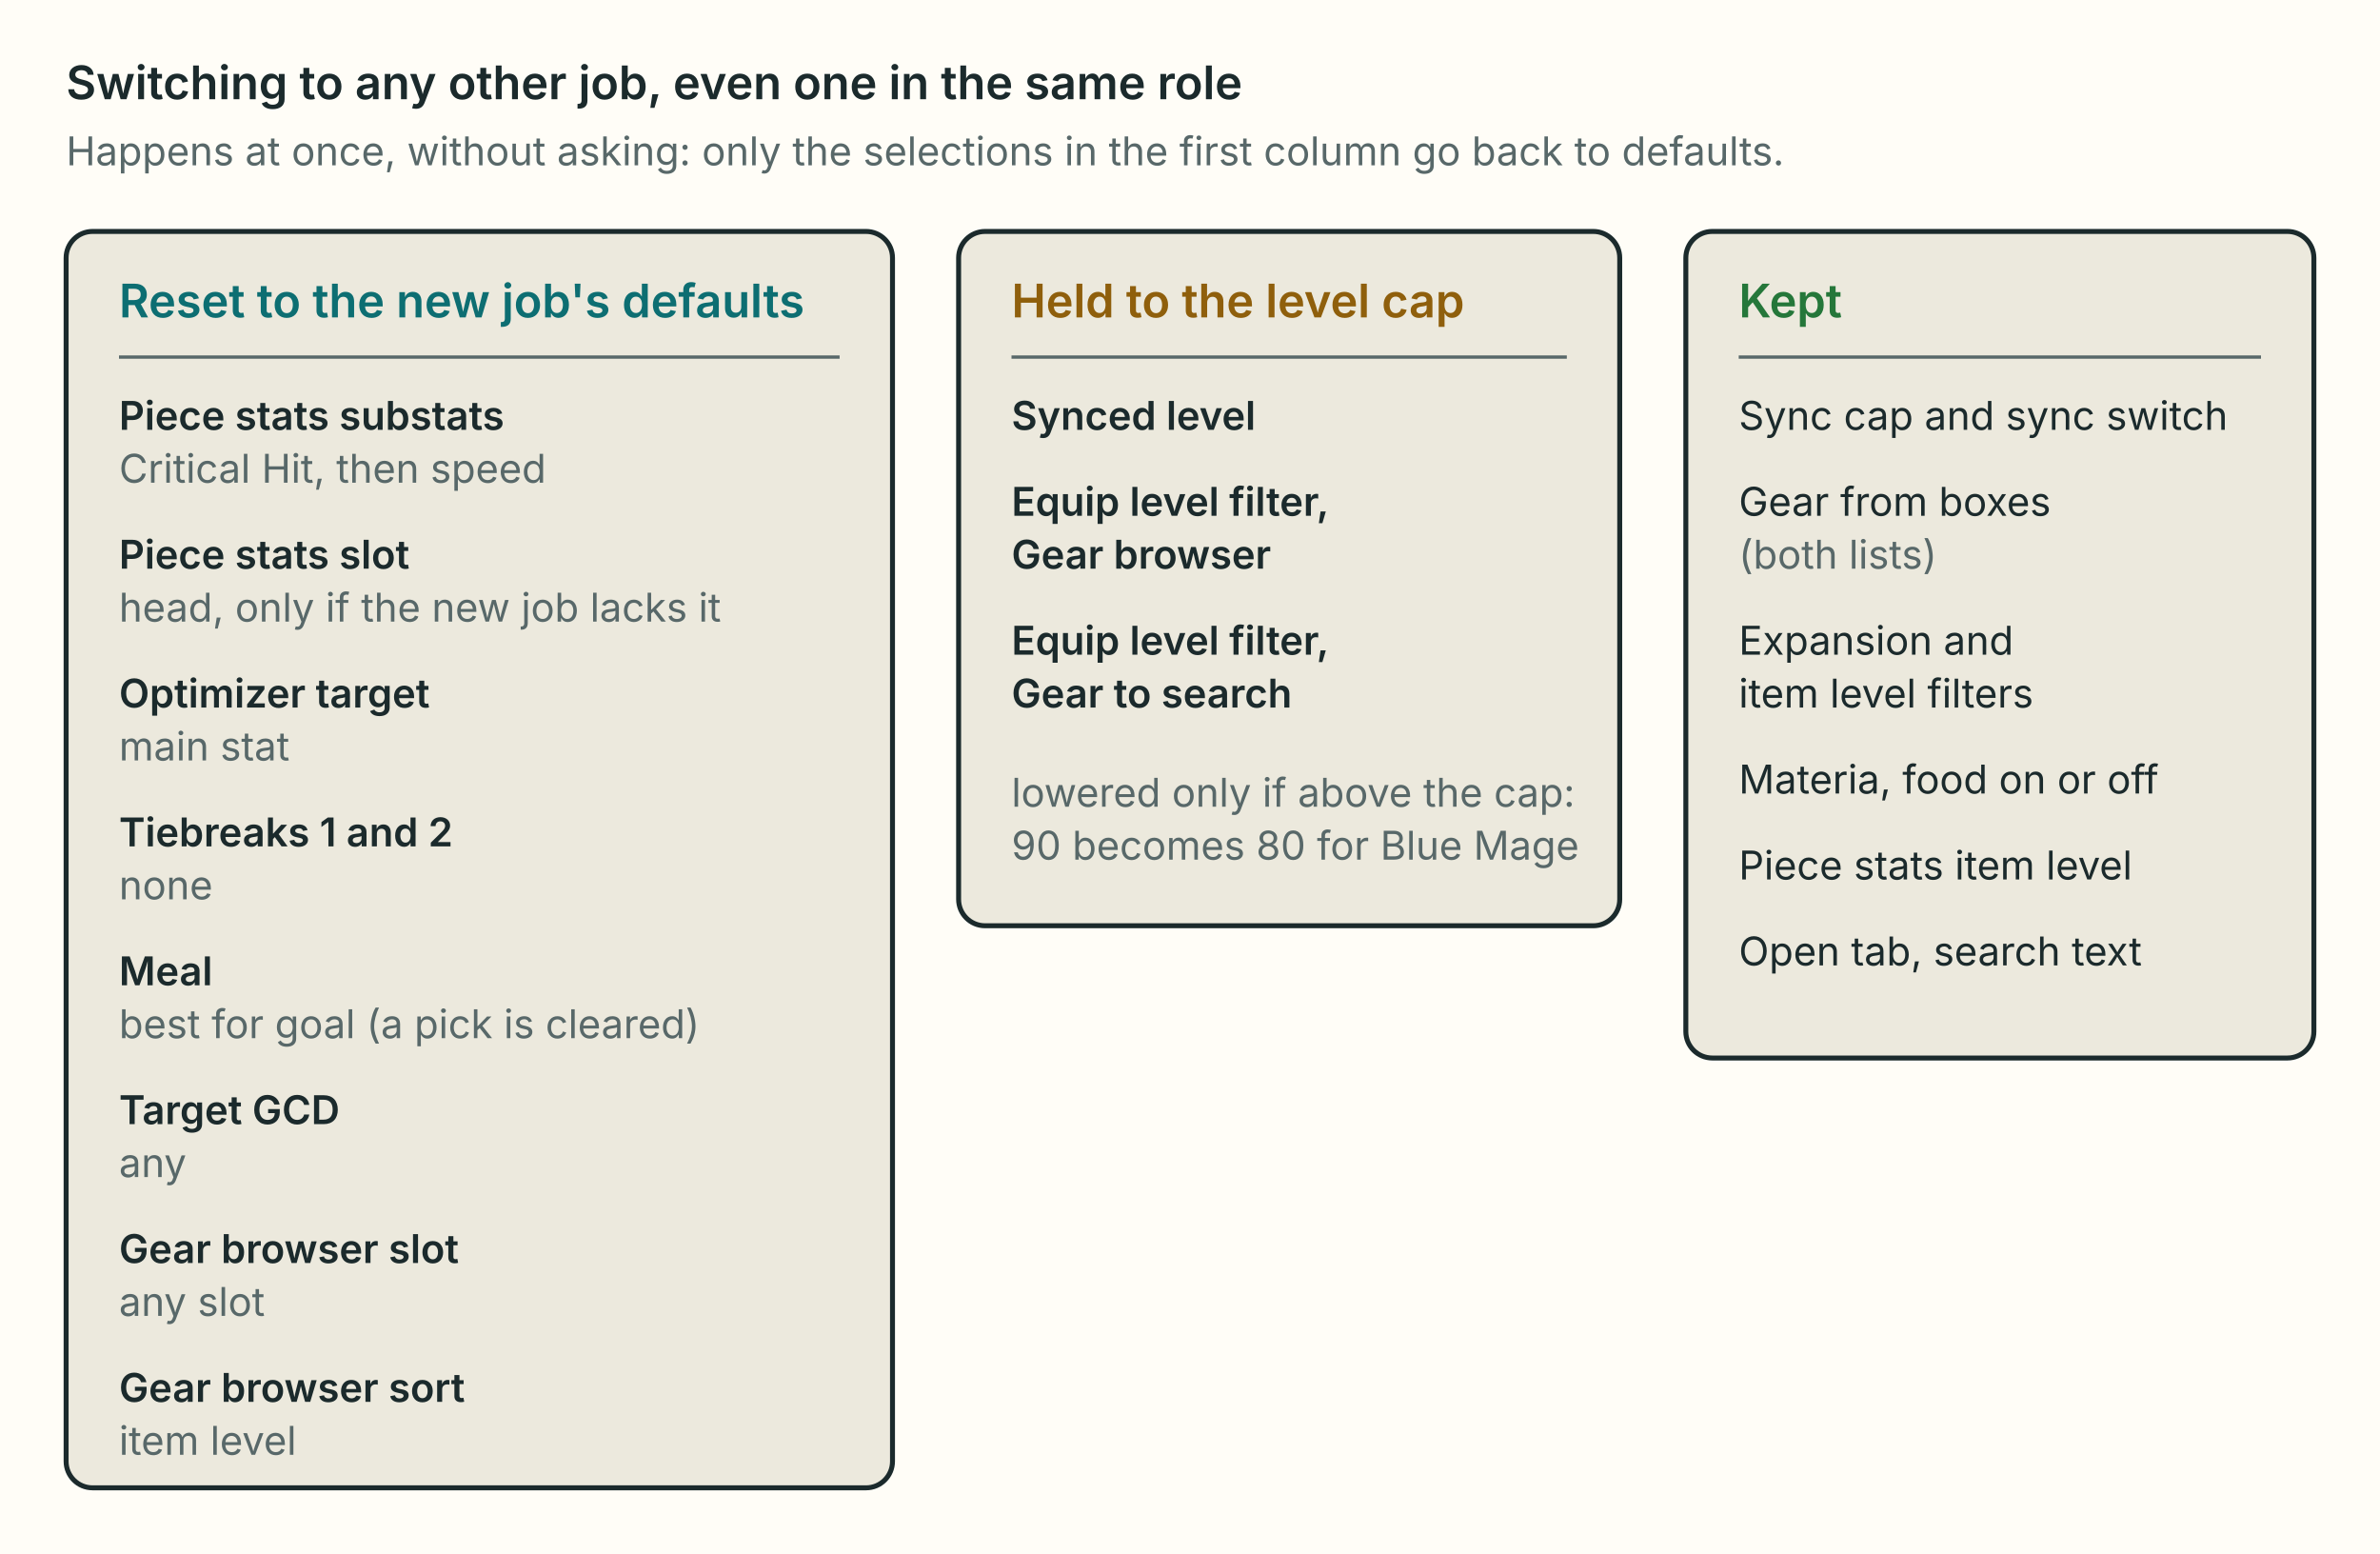
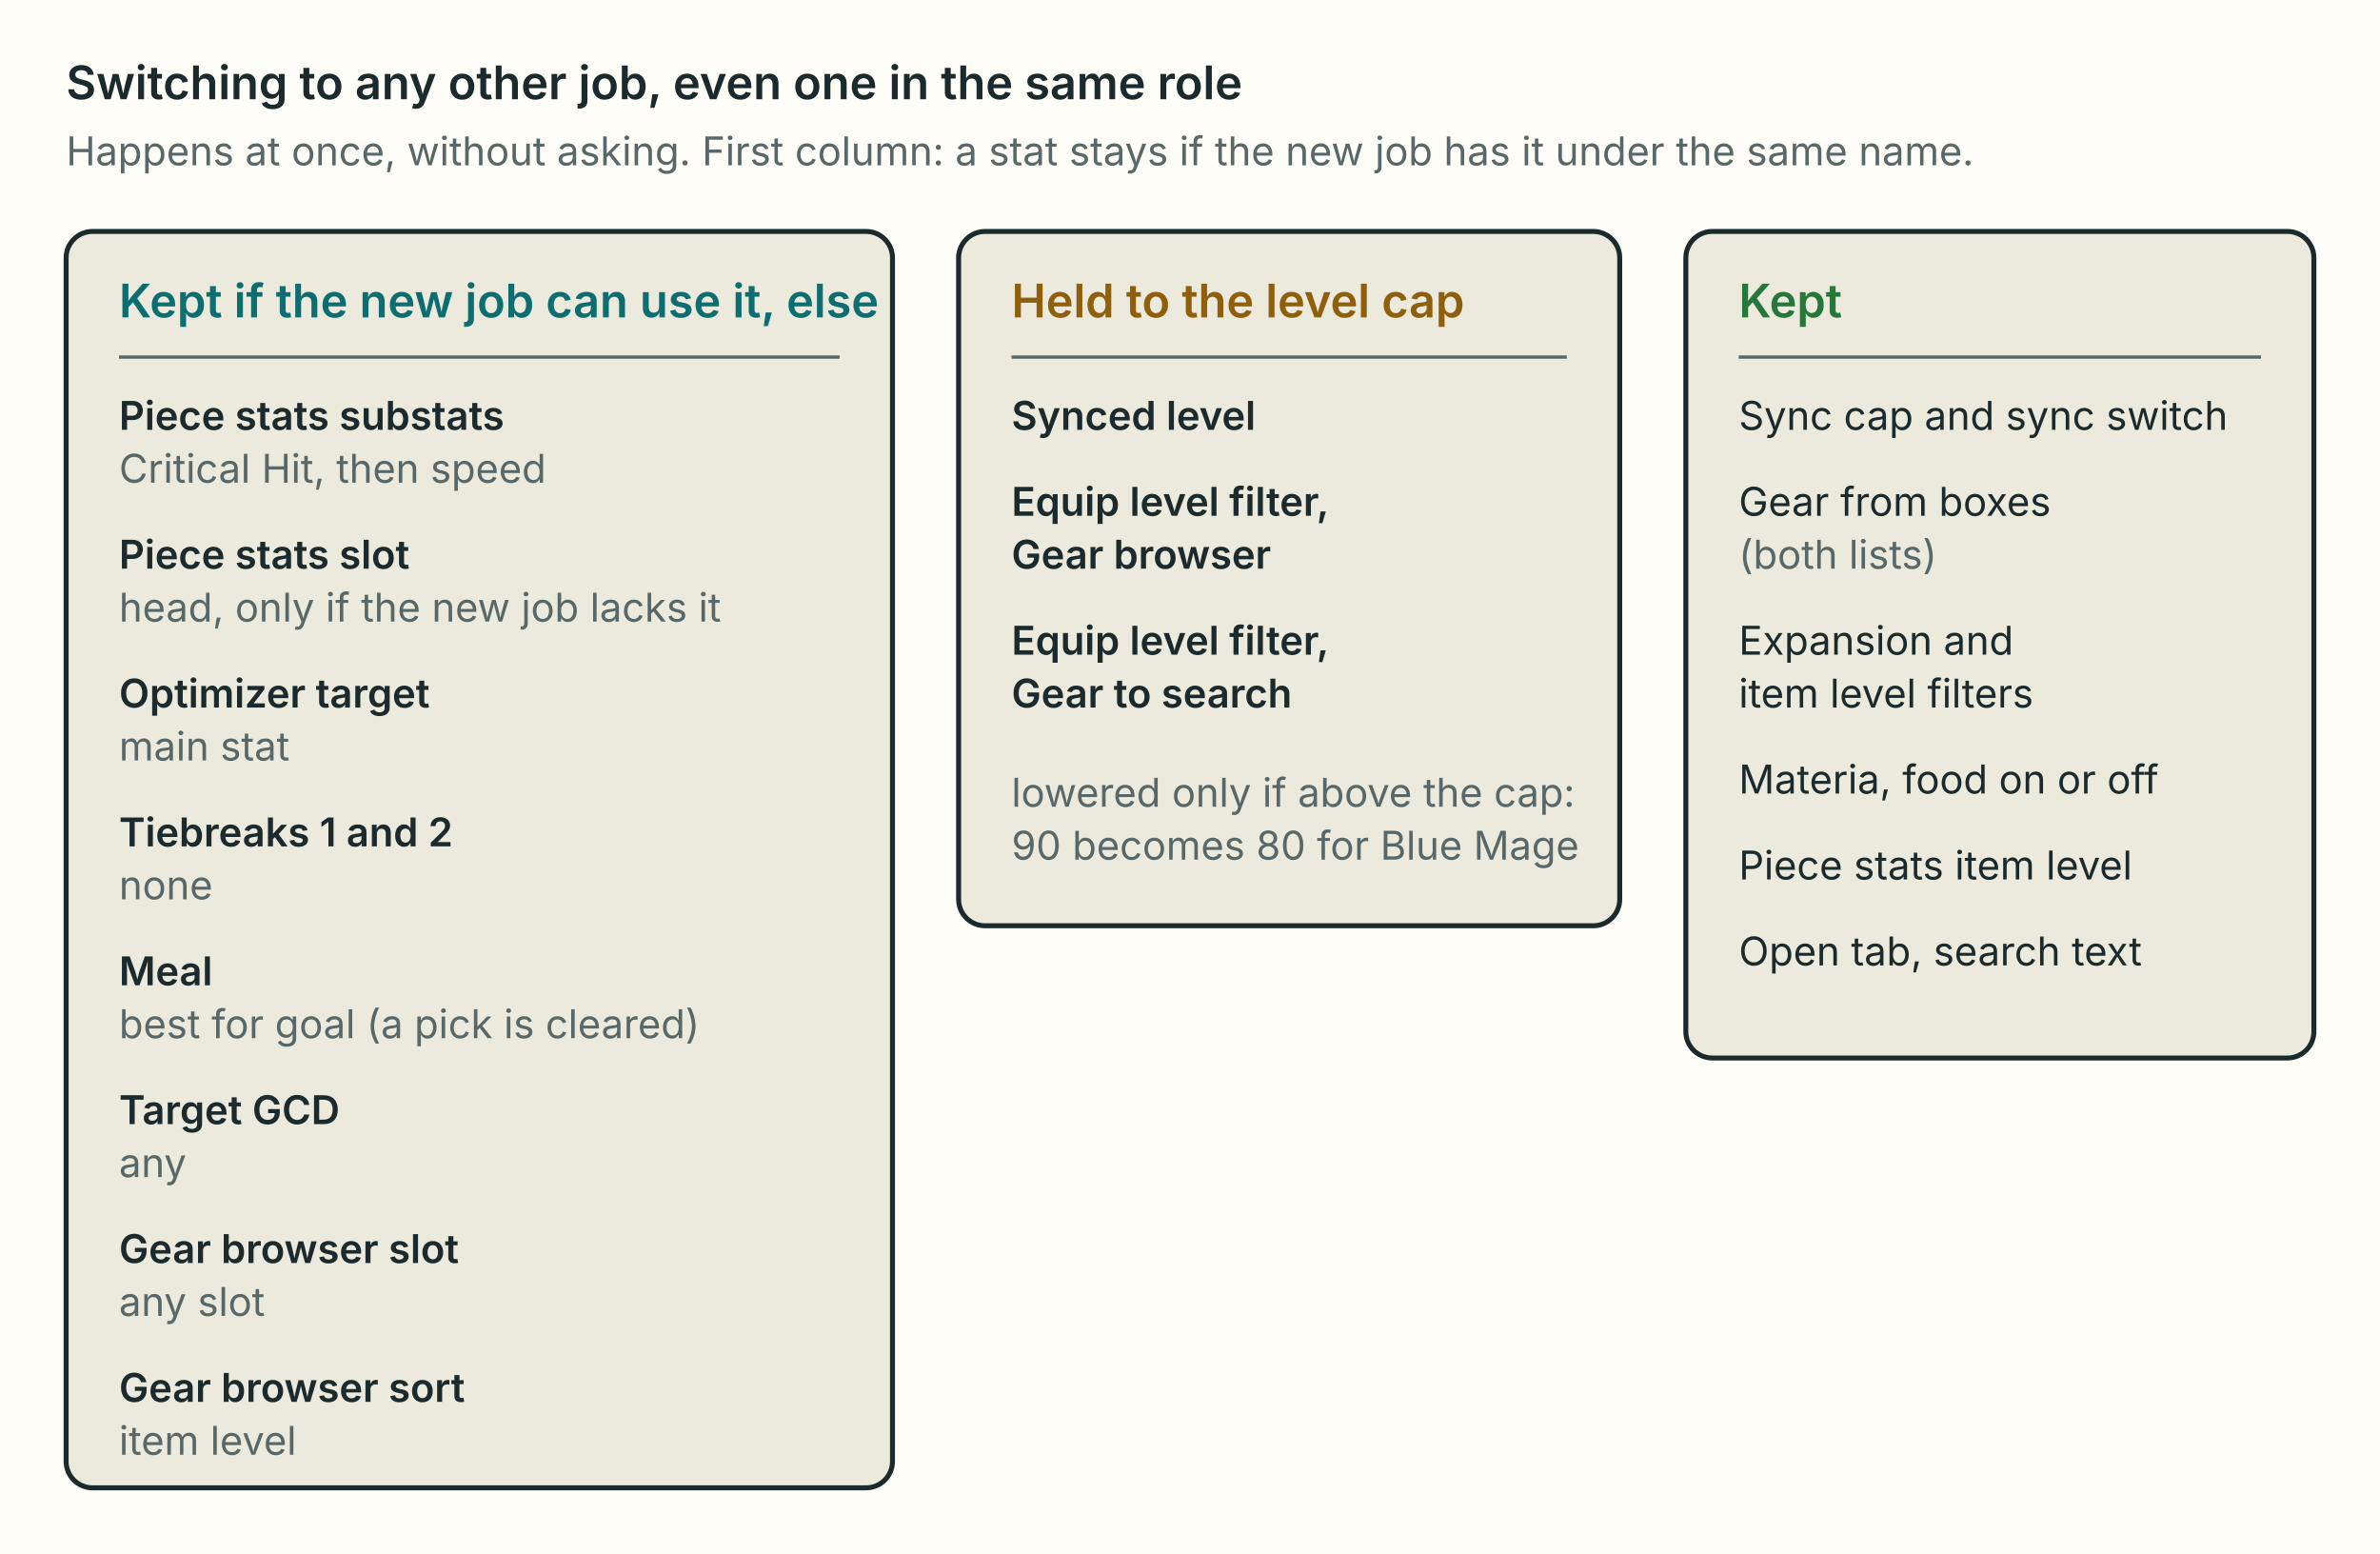
<svg xmlns="http://www.w3.org/2000/svg" viewBox="0 0 720 470" role="img" aria-labelledby="t d">
  <style>
    .bg { fill: #fffdf7; }
    .box { fill: #ece9dd; stroke: #1b2a2c; stroke-width: 1.5; }
    .fg { fill: #1b2a2c; }
    .muted { fill: #586869; }
    .accent { fill: #0d6e72; }
    .gold { fill: #8f5f0c; }
    .good { fill: #25773a; }
    .rule { stroke: #586869; stroke-width: 1; }
    text { font-family: system-ui, -apple-system, "Segoe UI", sans-serif; }
    .t { font-size: 14px; font-weight: 600; }
    .l { font-size: 12px; font-weight: 600; }
    .s { font-size: 12px; }
    @media (prefers-color-scheme: dark) {
      .bg { fill: #142023; }
      .box { fill: #1b2b2e; stroke: #e5eeed; }
      .fg { fill: #e5eeed; }
      .muted { fill: #92a5a5; }
      .accent { fill: #4cc2b6; }
      .gold { fill: #e2b659; }
      .good { fill: #6cc788; }
      .rule { stroke: #92a5a5; }
    }
  </style>
  <rect class="bg" x="0" y="0" width="720" height="470" />
  <text class="fg t" x="20" y="30">Switching to any other job, even one in the same role</text>
-   <text class="muted s" x="20" y="50">Happens at once, without asking: only the selections in the first column go back to defaults.</text>
+   <text class="muted s" x="20" y="50">Happens at once, without asking. First column: a stat stays if the new job has it under the same name.</text>
  <rect class="box" x="20" y="70" width="250" height="380" rx="8" />
-   <text class="accent t" x="36" y="96">Reset to the new job's defaults</text>
+   <text class="accent t" x="36" y="96">Kept if the new job can use it, else</text>
  <line class="rule" x1="36" y1="108" x2="254" y2="108" />
  <text class="fg l" x="36" y="130">Piece stats substats</text>
  <text class="muted s" x="36" y="146">Critical Hit, then speed</text>
  <text class="fg l" x="36" y="172">Piece stats slot</text>
  <text class="muted s" x="36" y="188">head, only if the new job lacks it</text>
  <text class="fg l" x="36" y="214">Optimizer target</text>
  <text class="muted s" x="36" y="230">main stat</text>
  <text class="fg l" x="36" y="256">Tiebreaks 1 and 2</text>
  <text class="muted s" x="36" y="272">none</text>
  <text class="fg l" x="36" y="298">Meal</text>
  <text class="muted s" x="36" y="314">best for goal (a pick is cleared)</text>
  <text class="fg l" x="36" y="340">Target GCD</text>
  <text class="muted s" x="36" y="356">any</text>
  <text class="fg l" x="36" y="382">Gear browser slot</text>
  <text class="muted s" x="36" y="398">any slot</text>
  <text class="fg l" x="36" y="424">Gear browser sort</text>
  <text class="muted s" x="36" y="440">item level</text>
  <rect class="box" x="290" y="70" width="200" height="210" rx="8" />
  <text class="gold t" x="306" y="96">Held to the level cap</text>
  <line class="rule" x1="306" y1="108" x2="474" y2="108" />
  <text class="fg l" x="306" y="130">Synced level</text>
  <text class="fg l" x="306" y="156">Equip level filter,</text>
  <text class="fg l" x="306" y="172">Gear browser</text>
  <text class="fg l" x="306" y="198">Equip level filter,</text>
  <text class="fg l" x="306" y="214">Gear to search</text>
  <text class="muted s" x="306" y="244">lowered only if above the cap:</text>
  <text class="muted s" x="306" y="260">90 becomes 80 for Blue Mage</text>
  <rect class="box" x="510" y="70" width="190" height="250" rx="8" />
  <text class="good t" x="526" y="96">Kept</text>
  <line class="rule" x1="526" y1="108" x2="684" y2="108" />
  <text class="fg s" x="526" y="130">Sync cap and sync switch</text>
  <text class="fg s" x="526" y="156">Gear from boxes</text>
  <text class="muted s" x="526" y="172">(both lists)</text>
  <text class="fg s" x="526" y="198">Expansion and</text>
  <text class="fg s" x="526" y="214">item level filters</text>
  <text class="fg s" x="526" y="240">Materia, food on or off</text>
  <text class="fg s" x="526" y="266">Piece stats item level</text>
  <text class="fg s" x="526" y="292">Open tab, search text</text>
</svg>
